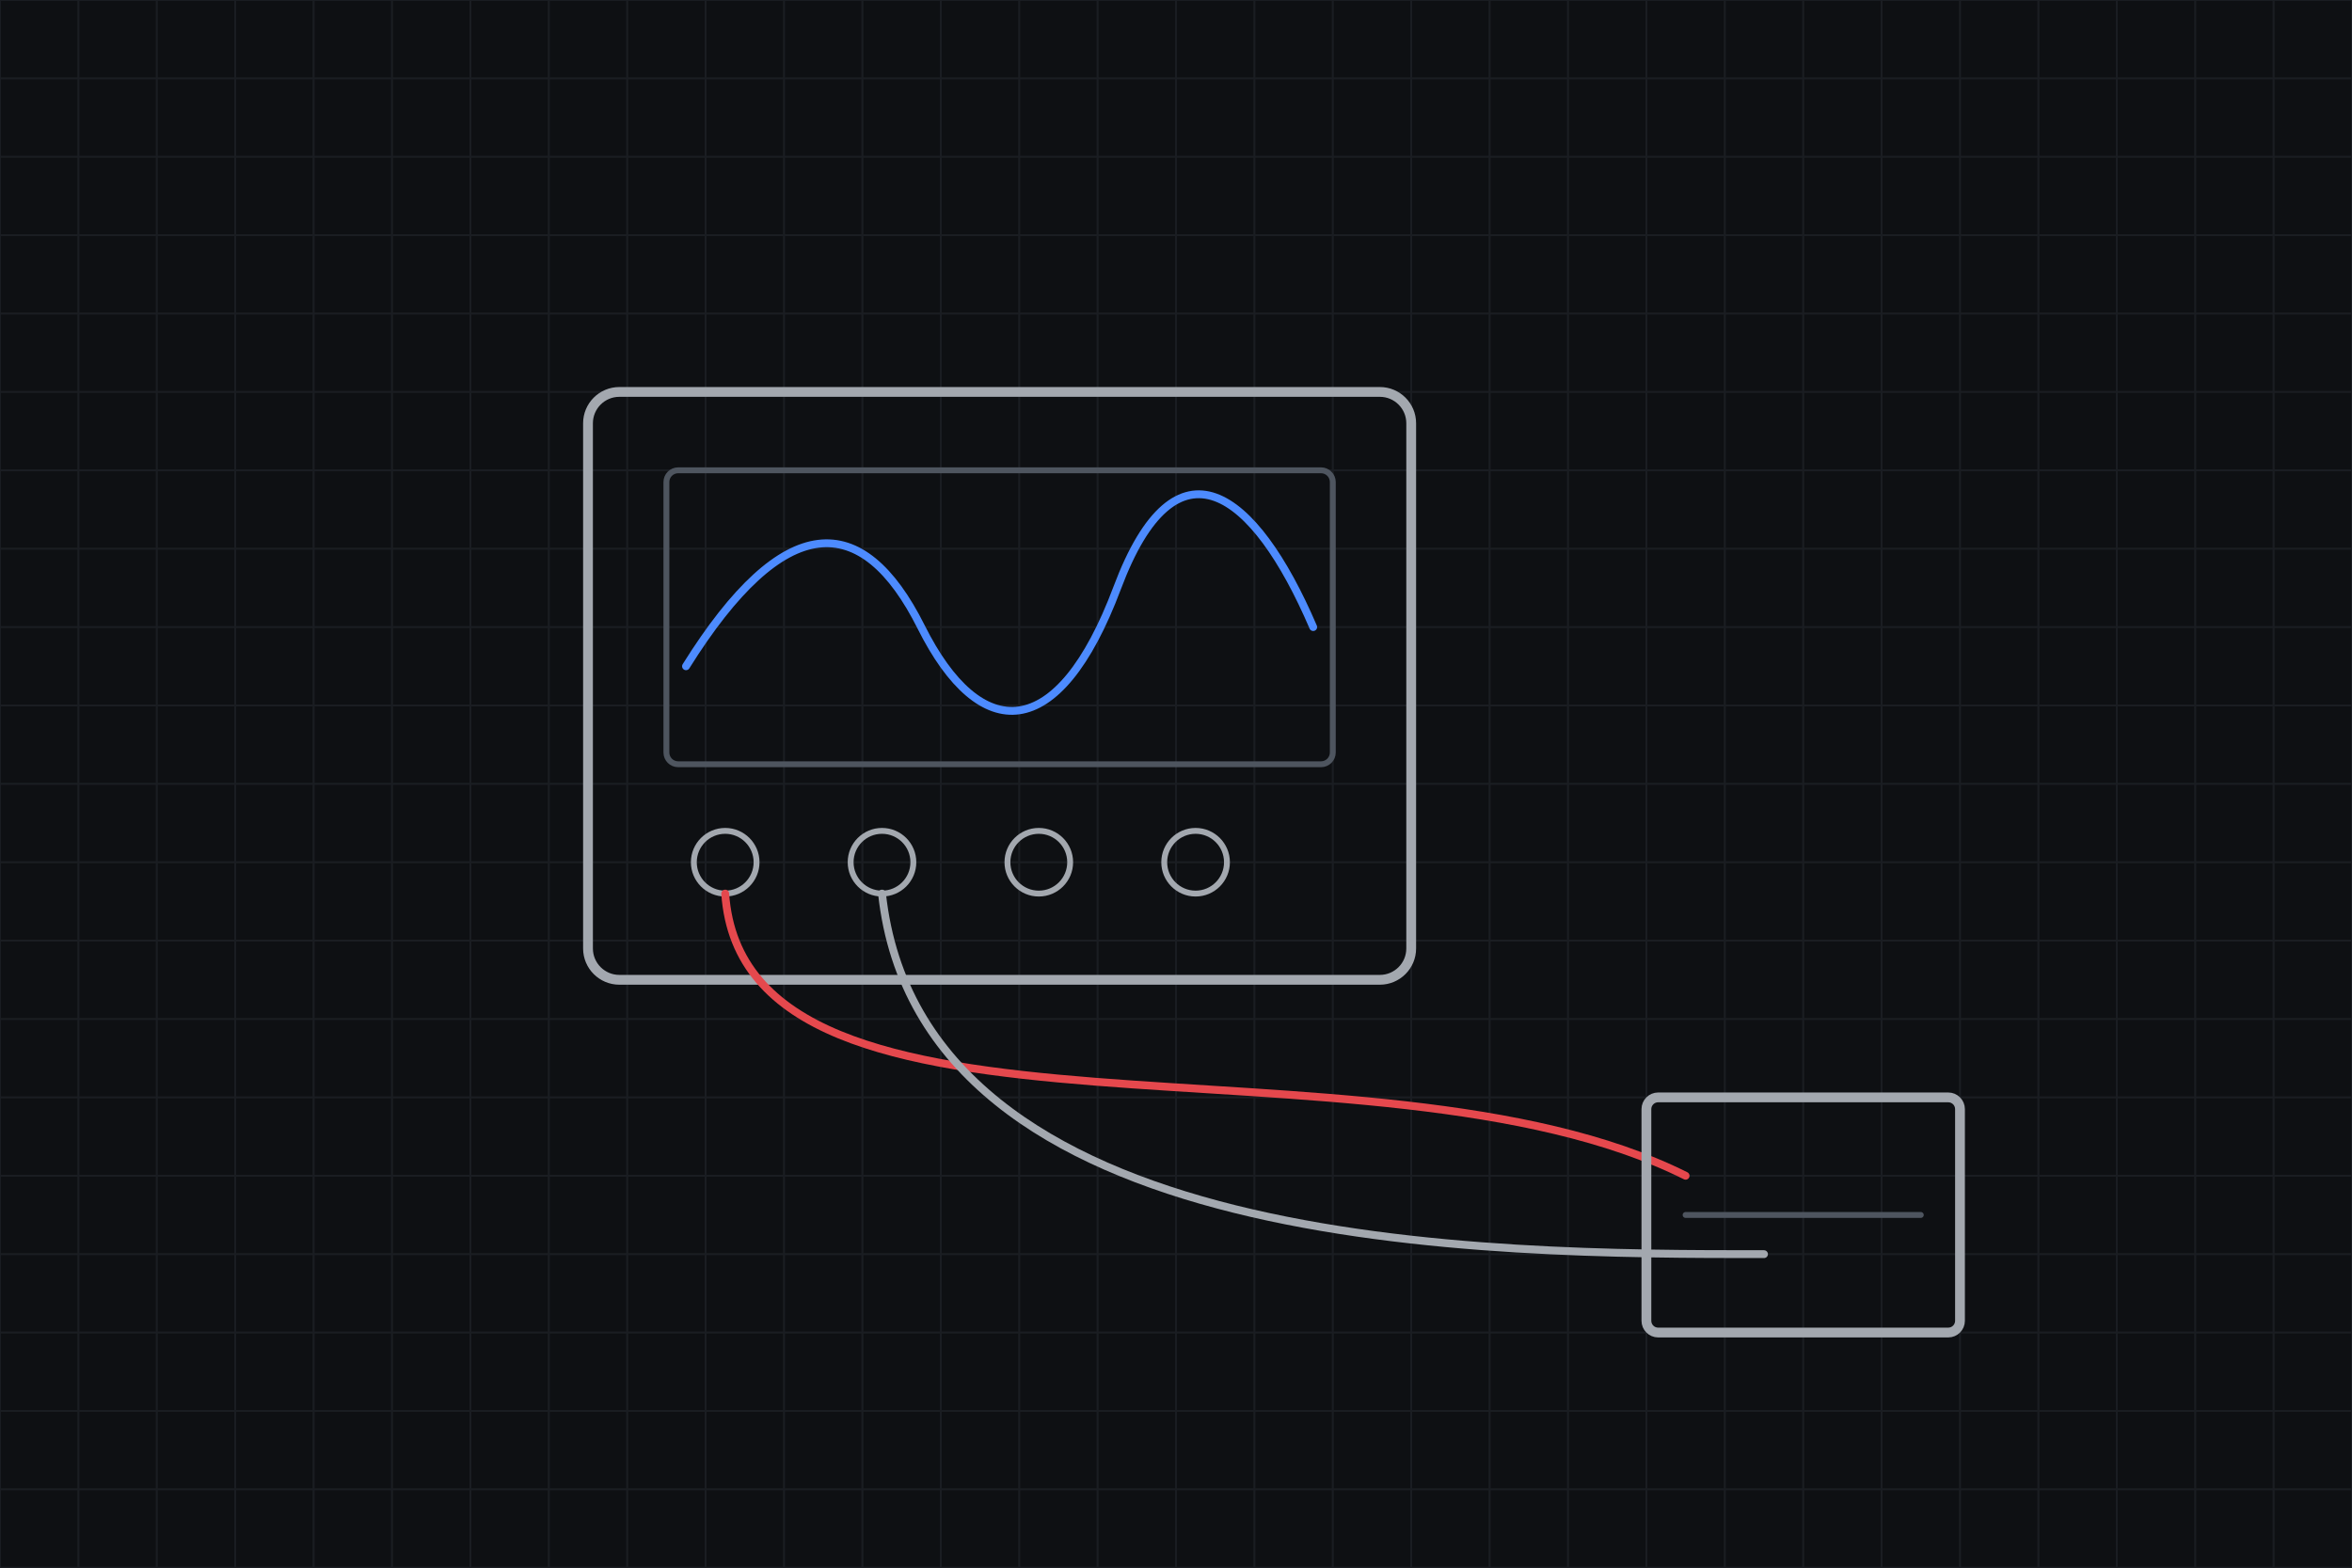
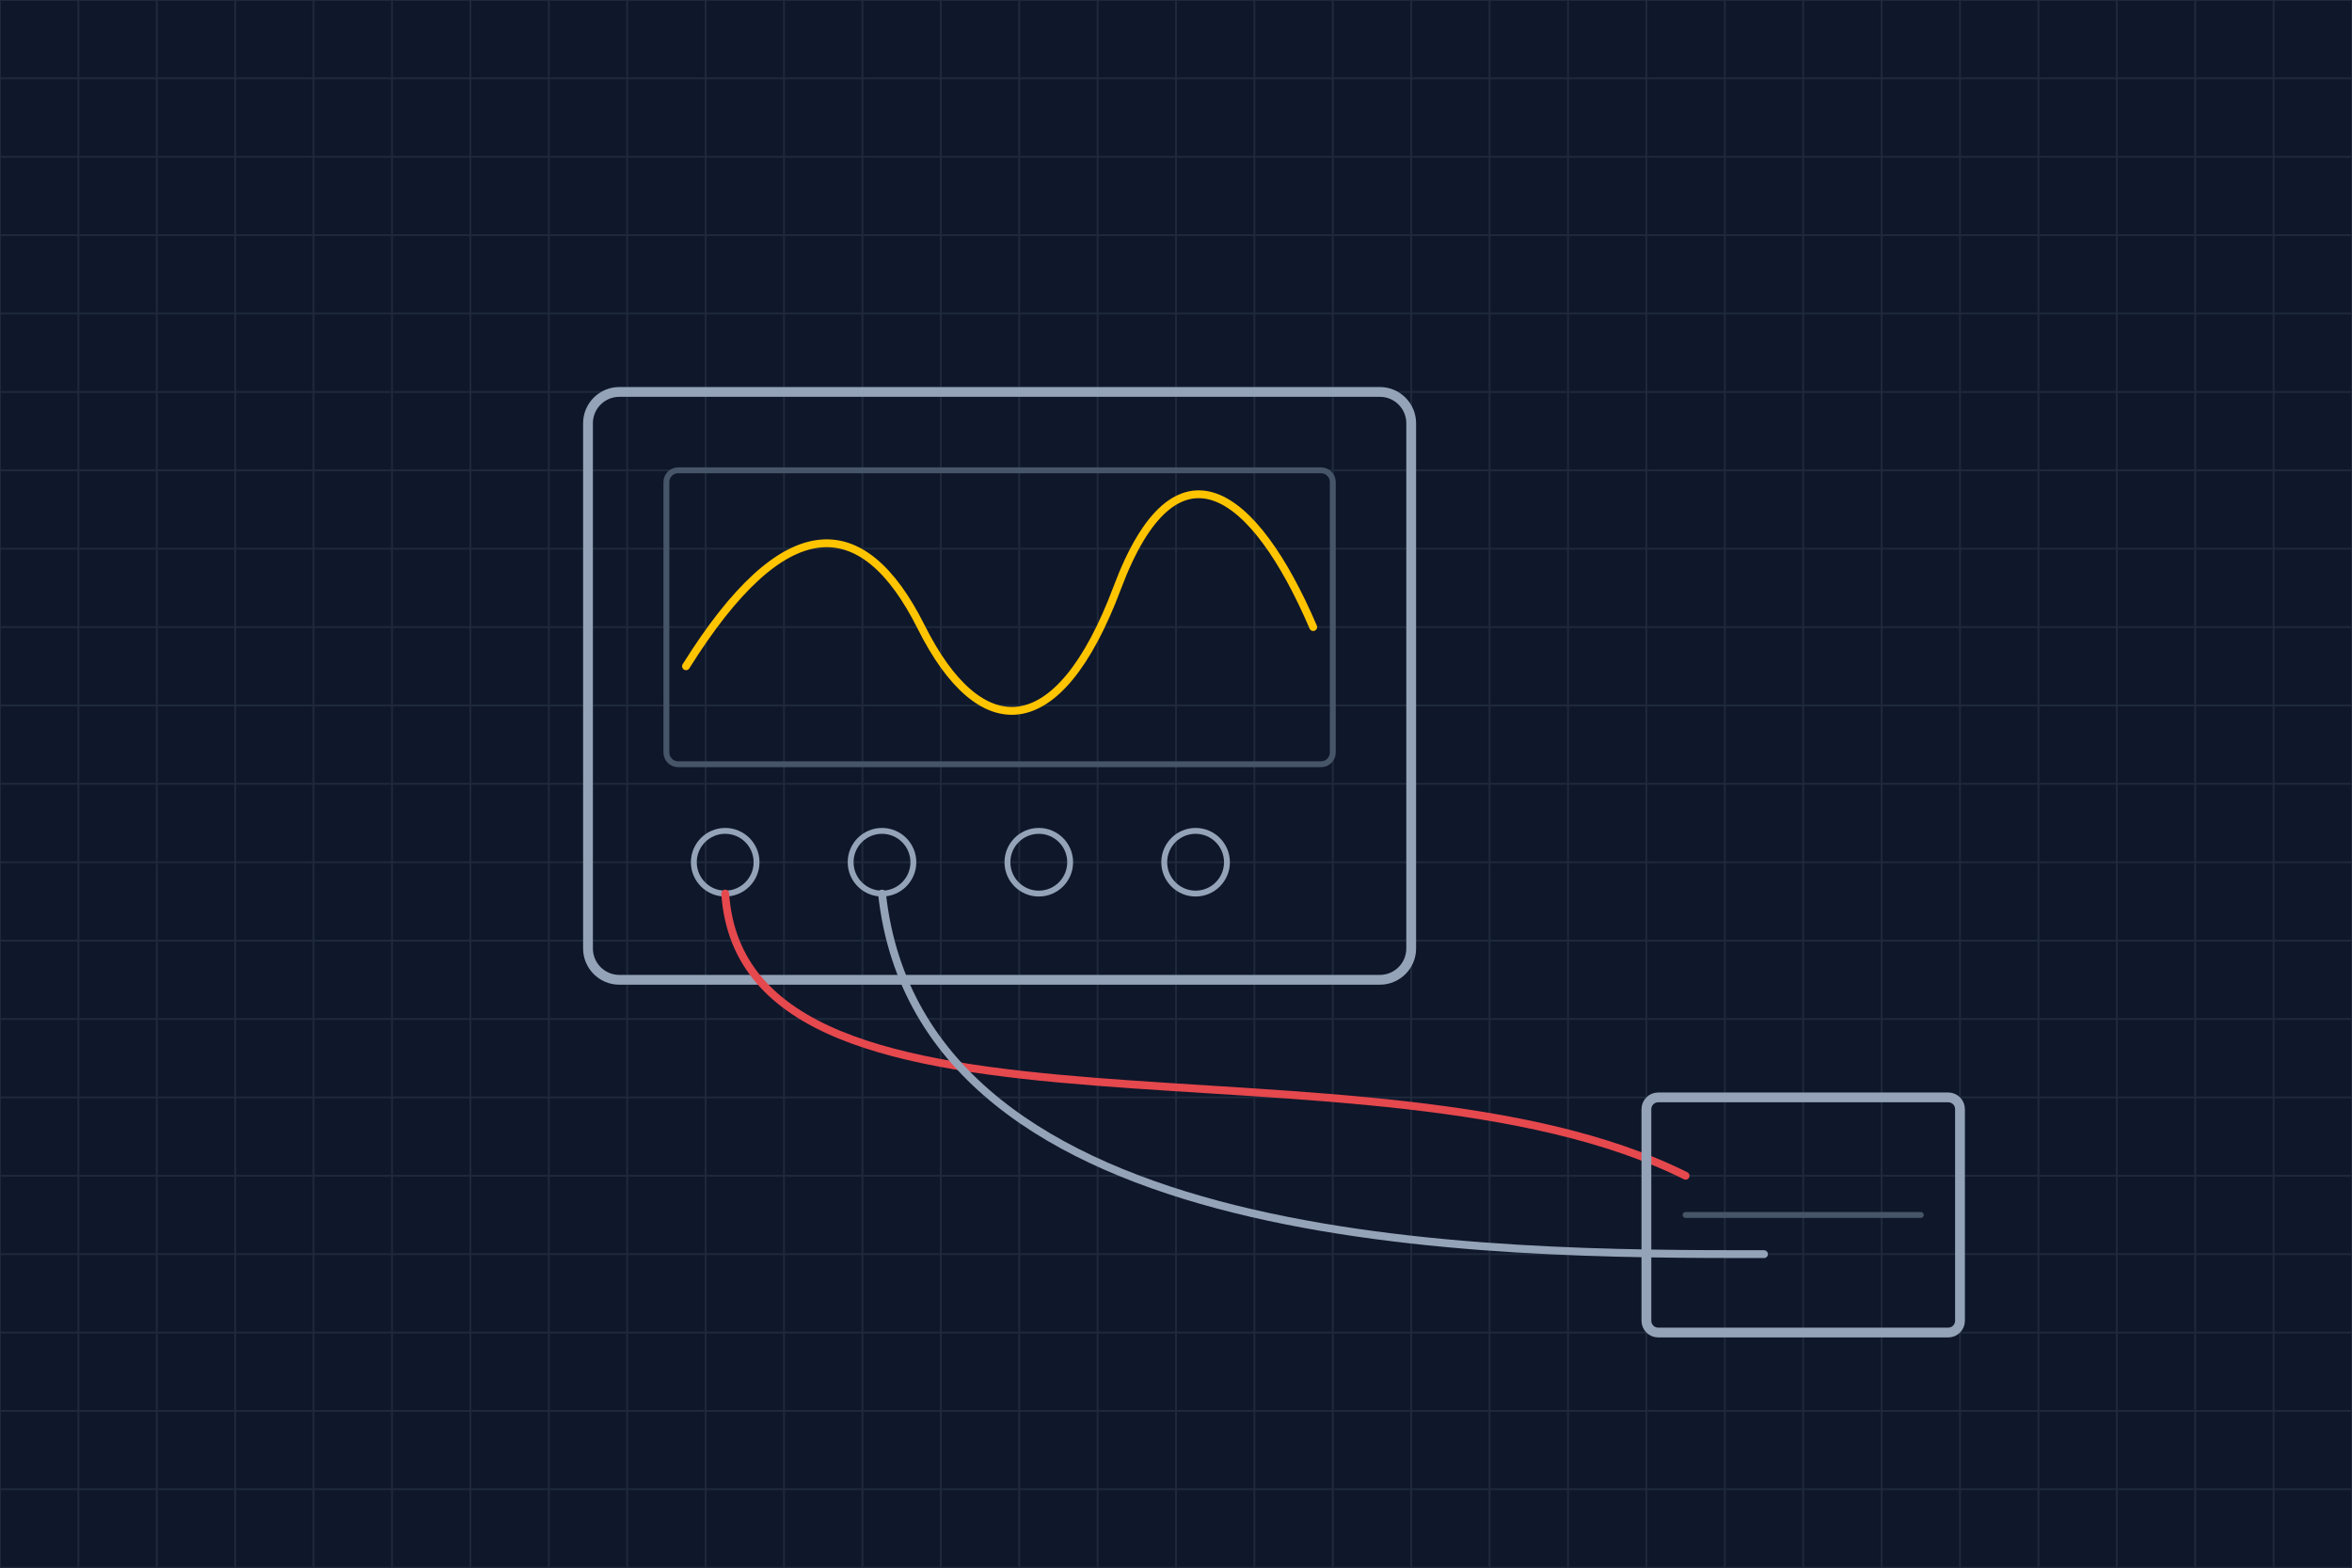
<svg xmlns="http://www.w3.org/2000/svg" viewBox="0 0 1200 800" role="img" aria-label="Testing">
-   <rect width="1200" height="800" fill="#0E1013" />
-   <g stroke="#1A1D22" stroke-width="1">
+   <rect width="1200" height="800" fill="#0F172A" />
+   <g stroke="#1E293B" stroke-width="1">
    <path d="M0 0V800" />
    <path d="M40 0V800" />
    <path d="M80 0V800" />
    <path d="M120 0V800" />
    <path d="M160 0V800" />
    <path d="M200 0V800" />
    <path d="M240 0V800" />
    <path d="M280 0V800" />
    <path d="M320 0V800" />
    <path d="M360 0V800" />
    <path d="M400 0V800" />
    <path d="M440 0V800" />
    <path d="M480 0V800" />
    <path d="M520 0V800" />
    <path d="M560 0V800" />
    <path d="M600 0V800" />
    <path d="M640 0V800" />
    <path d="M680 0V800" />
    <path d="M720 0V800" />
    <path d="M760 0V800" />
    <path d="M800 0V800" />
    <path d="M840 0V800" />
    <path d="M880 0V800" />
    <path d="M920 0V800" />
    <path d="M960 0V800" />
    <path d="M1000 0V800" />
    <path d="M1040 0V800" />
    <path d="M1080 0V800" />
    <path d="M1120 0V800" />
    <path d="M1160 0V800" />
    <path d="M1200 0V800" />
    <path d="M0 0H1200" />
    <path d="M0 40H1200" />
    <path d="M0 80H1200" />
    <path d="M0 120H1200" />
    <path d="M0 160H1200" />
    <path d="M0 200H1200" />
    <path d="M0 240H1200" />
    <path d="M0 280H1200" />
    <path d="M0 320H1200" />
    <path d="M0 360H1200" />
    <path d="M0 400H1200" />
    <path d="M0 440H1200" />
    <path d="M0 480H1200" />
    <path d="M0 520H1200" />
    <path d="M0 560H1200" />
    <path d="M0 600H1200" />
    <path d="M0 640H1200" />
    <path d="M0 680H1200" />
    <path d="M0 720H1200" />
    <path d="M0 760H1200" />
    <path d="M0 800H1200" />
  </g>
  <g fill="none" stroke-linecap="round" stroke-linejoin="round">
-     <rect x="300" y="200" width="420" height="300" rx="16" stroke="#A3A8AF" stroke-width="5" />
-     <rect x="340" y="240" width="340" height="150" rx="6" stroke="#4E555F" stroke-width="3" />
-     <path d="M350 340C 400 260, 440 260, 470 320S 540 380, 570 300S 640 250, 670 320" stroke="#4D8BFF" stroke-width="4" />
-     <circle cx="370" cy="440" r="16" stroke="#A3A8AF" stroke-width="3" />
-     <circle cx="450" cy="440" r="16" stroke="#A3A8AF" stroke-width="3" />
-     <circle cx="530" cy="440" r="16" stroke="#A3A8AF" stroke-width="3" />
-     <circle cx="610" cy="440" r="16" stroke="#A3A8AF" stroke-width="3" />
+     <rect x="300" y="200" width="420" height="300" rx="16" stroke="#94A3B8" stroke-width="5" />
+     <rect x="340" y="240" width="340" height="150" rx="6" stroke="#475569" stroke-width="3" />
+     <path d="M350 340C 400 260, 440 260, 470 320S 540 380, 570 300S 640 250, 670 320" stroke="#FFC400" stroke-width="4" />
+     <circle cx="370" cy="440" r="16" stroke="#94A3B8" stroke-width="3" />
+     <circle cx="450" cy="440" r="16" stroke="#94A3B8" stroke-width="3" />
+     <circle cx="530" cy="440" r="16" stroke="#94A3B8" stroke-width="3" />
+     <circle cx="610" cy="440" r="16" stroke="#94A3B8" stroke-width="3" />
    <path d="M370 456C 380 600, 700 520, 860 600" stroke="#E5484D" stroke-width="4" />
-     <path d="M450 456C 470 640, 760 640, 900 640" stroke="#A3A8AF" stroke-width="4" />
-     <rect x="840" y="560" width="160" height="120" rx="6" stroke="#A3A8AF" stroke-width="5" />
-     <path d="M860 620H980" stroke="#4E555F" stroke-width="3" />
+     <path d="M450 456C 470 640, 760 640, 900 640" stroke="#94A3B8" stroke-width="4" />
+     <rect x="840" y="560" width="160" height="120" rx="6" stroke="#94A3B8" stroke-width="5" />
+     <path d="M860 620H980" stroke="#475569" stroke-width="3" />
  </g>
</svg>
